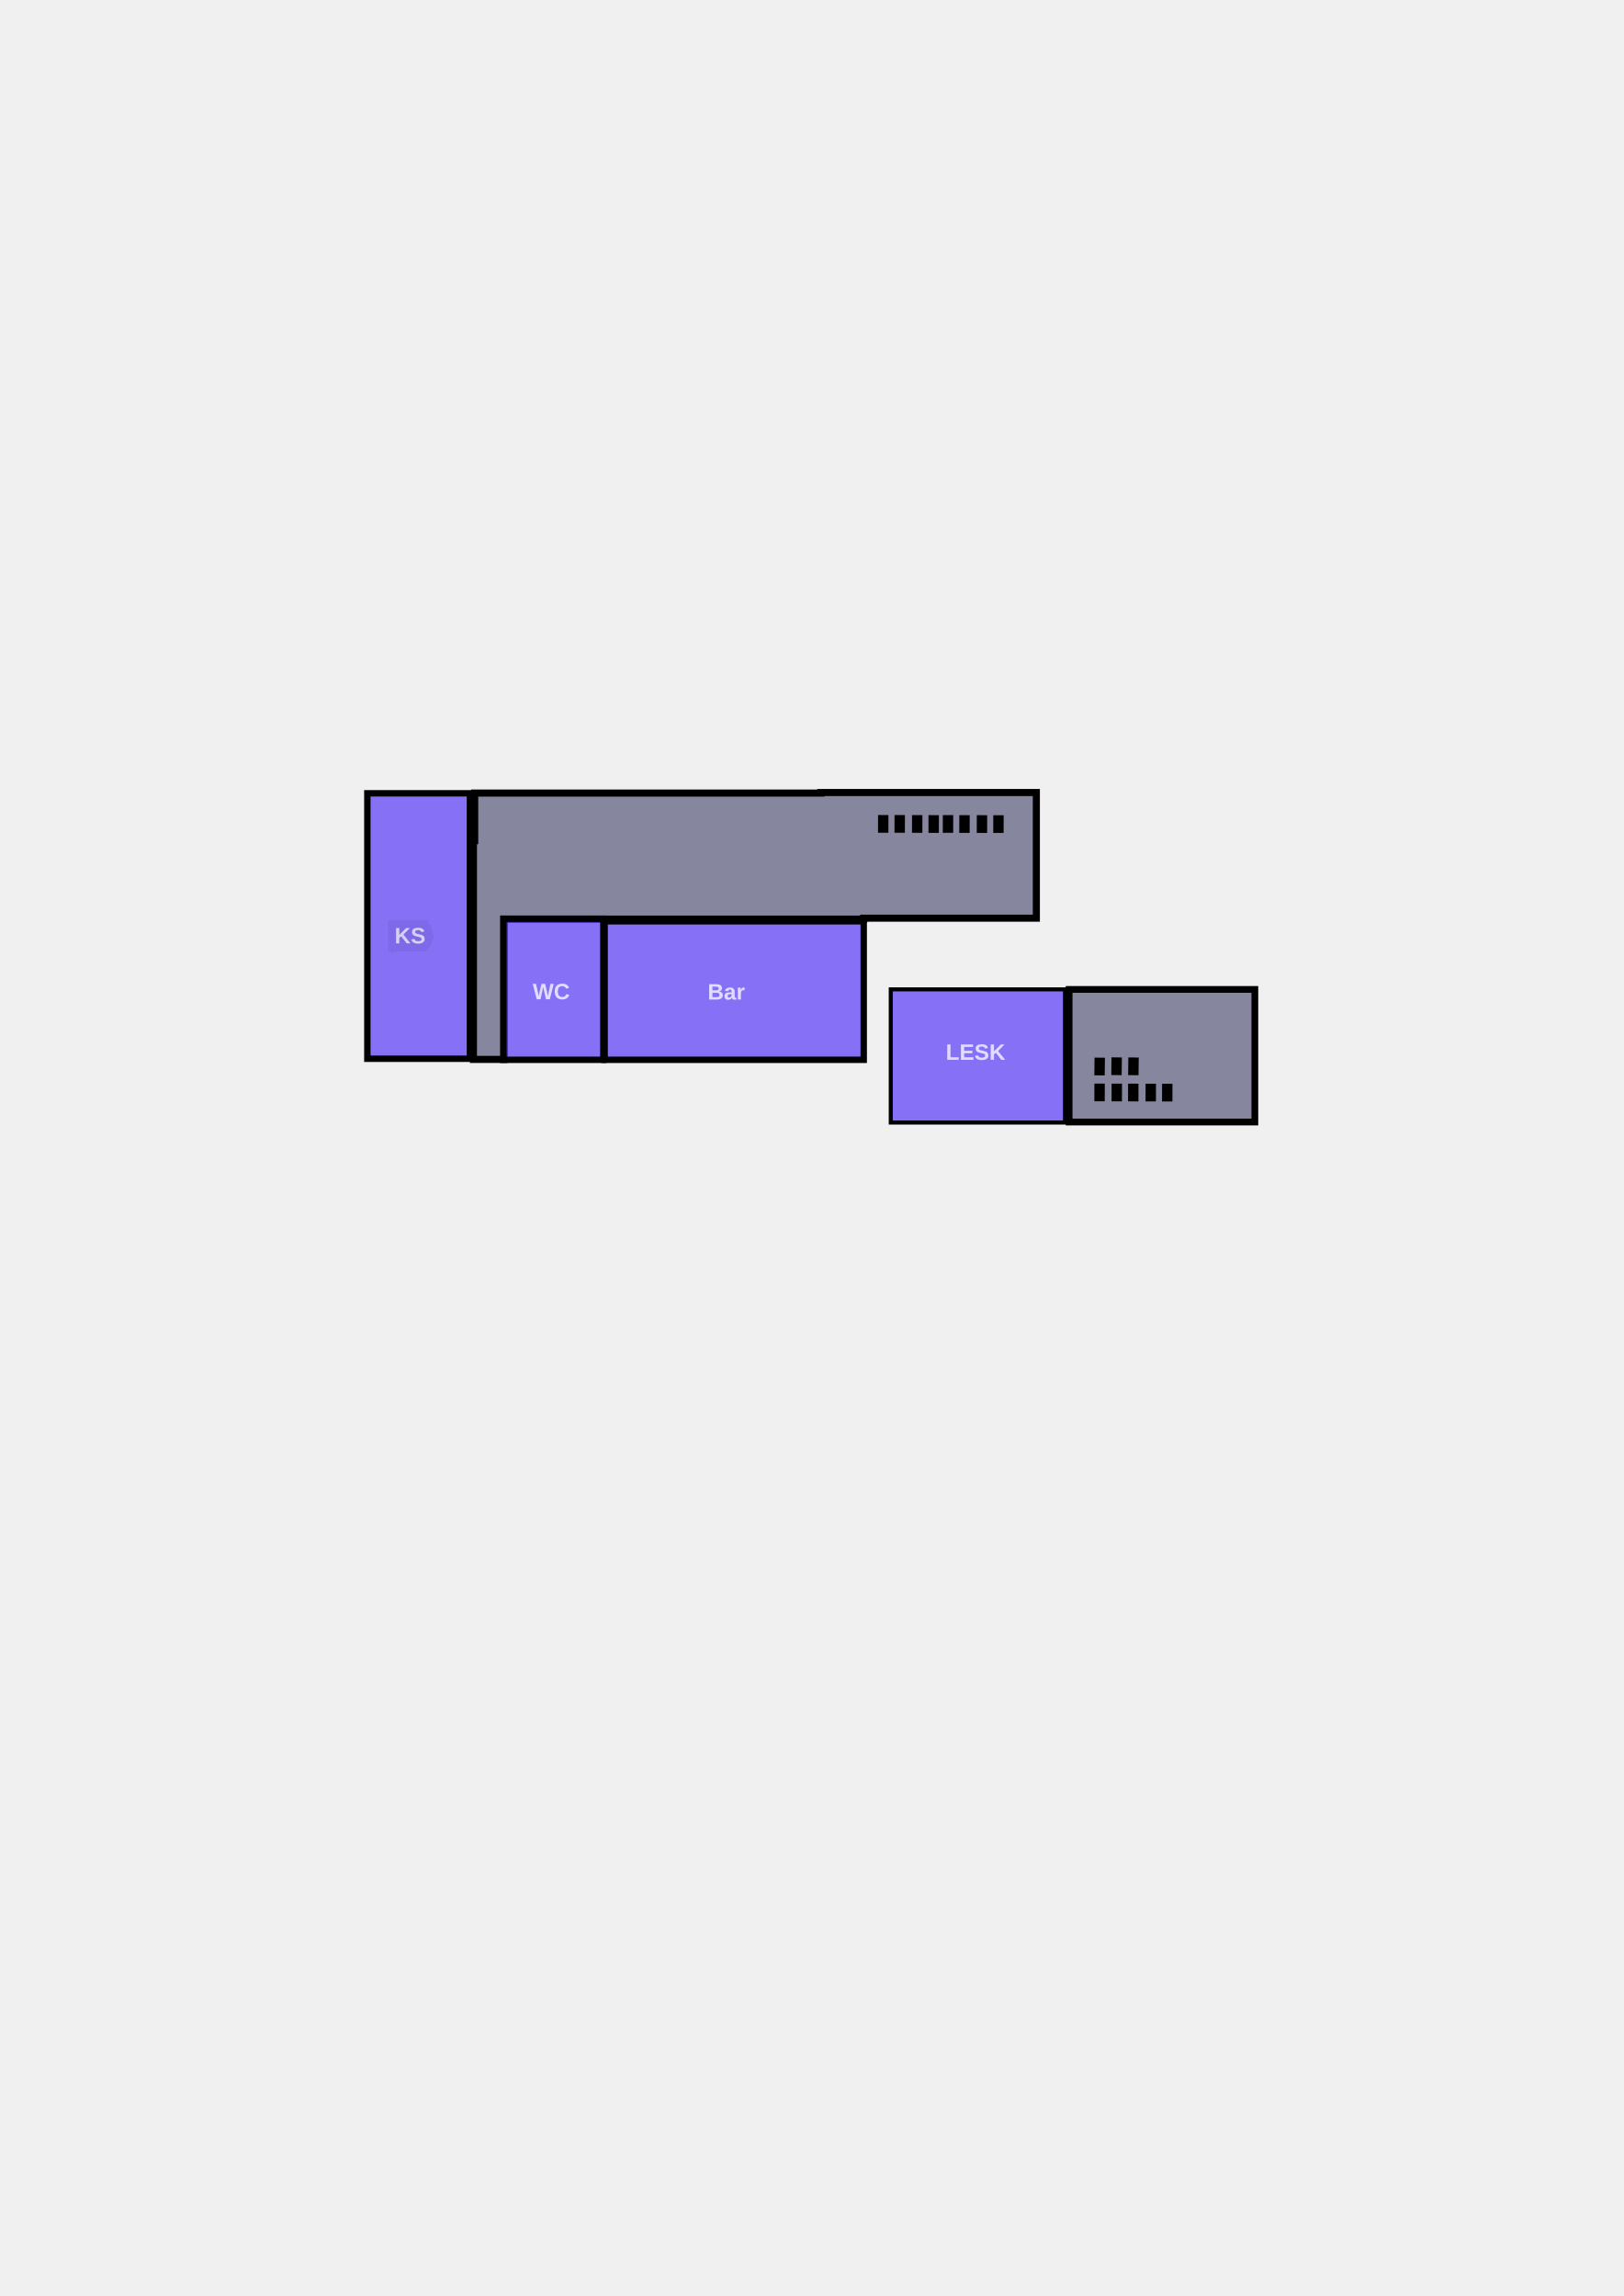
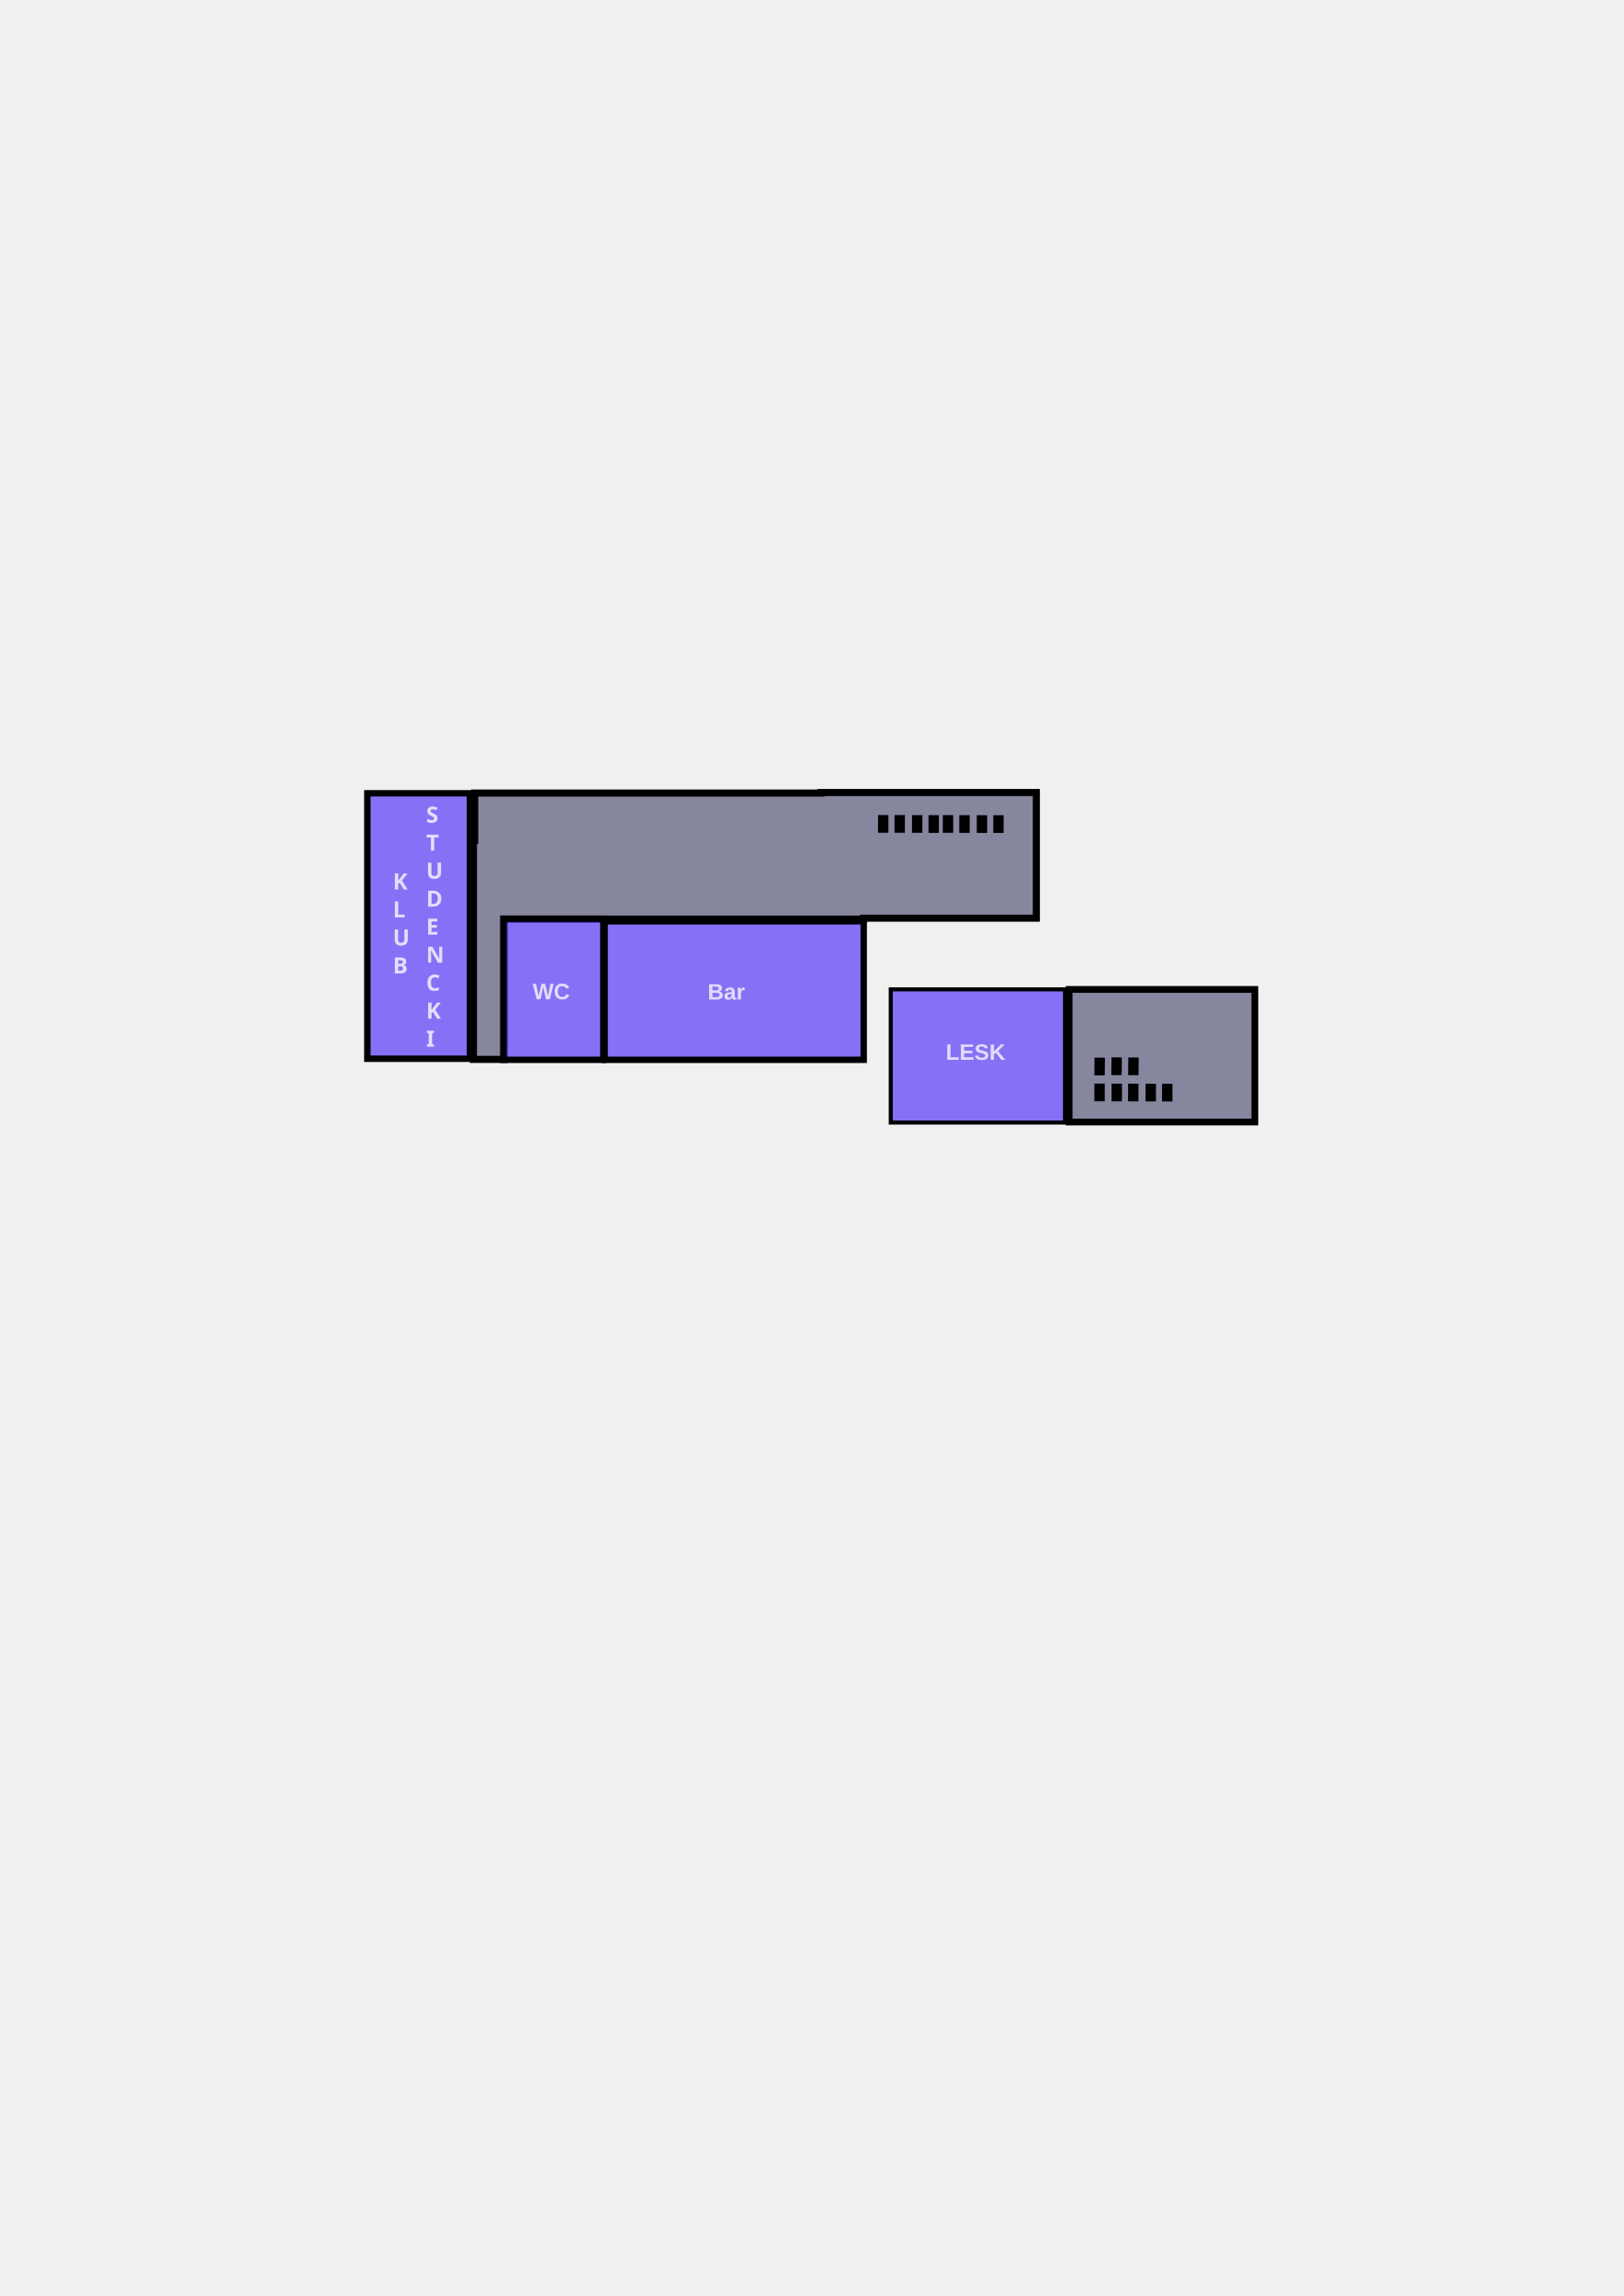
<svg xmlns="http://www.w3.org/2000/svg" width="210mm" height="297mm" viewBox="0 0 210 297" version="1.1" id="svg1">
  <defs id="defs1" />
  <g id="layer1" style="display:inline">
    <rect style="fill:#4e2ff8;fill-opacity:0.655;stroke:#000000;stroke-width:0.522;stroke-opacity:1" id="lesk" width="22.536" height="17.228" x="115.204" y="127.98" class="room" />
    <text xml:space="preserve" style="font-size:2.89px;fill:#f9fdfe;fill-opacity:0.765;stroke:none;stroke-width:0.829;stroke-opacity:1;-inkscape-font-specification:'Arial, Heavy';font-family:Arial;font-weight:900;font-style:normal;font-stretch:normal;font-variant:normal;font-variant-ligatures:normal;font-variant-caps:normal;font-variant-numeric:normal;font-variant-east-asian:normal" x="122.325" y="137.091" id="text33">
      <tspan id="tspan33" style="fill:#f9fdfe;fill-opacity:0.765;stroke:none;stroke-width:0.829;stroke-opacity:1;-inkscape-font-specification:'Arial, Heavy';font-family:Arial;font-weight:900;font-style:normal;font-stretch:normal;font-variant:normal;font-size:2.89px;font-variant-ligatures:normal;font-variant-caps:normal;font-variant-numeric:normal;font-variant-east-asian:normal" x="122.325" y="137.091">LESK</tspan>
    </text>
    <path id="korytarz" style="fill:#666887;fill-opacity:0.765;stroke:#000000;stroke-width:0.916;stroke-opacity:1" d="m 106.167,102.517 v 0.07 H 61.396 v 6.158 h -0.165 v 28.296 h 3.972 v -18.144 h 46.505 v -0.125 h 22.327 v -16.256 z" />
    <rect style="fill:#4e2ff8;fill-opacity:0.655;stroke:#000000;stroke-width:0.829;stroke-opacity:1" id="bar" width="33.509" height="17.916" x="78.199" y="119.175" class="room" />
    <text xml:space="preserve" style="font-size:2.89px;fill:#f9fdfe;fill-opacity:0.765;stroke:none;stroke-width:0.829;stroke-opacity:1;-inkscape-font-specification:'Arial, Heavy';font-family:Arial;font-weight:900;font-style:normal;font-stretch:normal;font-variant:normal;font-variant-ligatures:normal;font-variant-caps:normal;font-variant-numeric:normal;font-variant-east-asian:normal" x="91.532" y="129.297" id="text33-9">
      <tspan id="tspan33-3" style="fill:#f9fdfe;fill-opacity:0.765;stroke:none;stroke-width:0.829;stroke-opacity:1;-inkscape-font-specification:'Arial, Heavy';font-family:Arial;font-weight:900;font-style:normal;font-stretch:normal;font-variant:normal;font-size:2.89px;font-variant-ligatures:normal;font-variant-caps:normal;font-variant-numeric:normal;font-variant-east-asian:normal" x="91.532" y="129.297">Bar</tspan>
    </text>
    <rect style="fill:#4e2ff8;fill-opacity:0.655;stroke:#000000;stroke-width:0.829;stroke-opacity:1" id="klub_studencki" width="13.271" height="34.338" x="47.51" y="102.618" class="room" />
+     <text xml:space="preserve" style="font-style:normal;font-variant:normal;font-weight:900;font-stretch:normal;font-size:2.89px;font-family:Sans;-inkscape-font-specification:'Sans, Heavy';font-variant-ligatures:normal;font-variant-caps:normal;font-variant-numeric:normal;font-variant-east-asian:normal;display:inline;fill:#ffffff;fill-opacity:0.765;stroke:none;stroke-width:2.08;stroke-dasharray:none;stroke-opacity:1" x="55.259" y="106.131" id="text33-9-6-1-3" transform="scale(0.9973058,1.002701)">
+       <tspan id="tspan29" x="55.259" y="106.131">S</tspan>
+       <tspan id="tspan30" x="55.259" y="109.743">T</tspan>
+       <tspan id="tspan31" x="55.259" y="113.355">U</tspan>
+       <tspan id="tspan32" x="55.259" y="116.967">D</tspan>
+       <tspan id="tspan34" x="55.259" y="120.579">E</tspan>
+       <tspan id="tspan35" x="55.259" y="124.191">N</tspan>
+       <tspan id="tspan36" x="55.259" y="127.803">C</tspan>
+       <tspan id="tspan37" x="55.259" y="131.415">K</tspan>
+       <tspan id="tspan38" x="55.259" y="135.028">I</tspan>
+     </text>
    <rect style="fill:#4e2ff8;fill-opacity:0.655;stroke:#000000;stroke-width:0.829;stroke-opacity:1" id="wc" width="12.939" height="18.247" x="65.094" y="118.844" class="room" />
    <text xml:space="preserve" style="font-size:2.89px;fill:#f9fdfe;fill-opacity:0.765;stroke:none;stroke-width:0.68;stroke-opacity:1;-inkscape-font-specification:'Arial, Heavy';font-family:Arial;font-weight:900;font-style:normal;font-stretch:normal;font-variant:normal;font-variant-ligatures:normal;font-variant-caps:normal;font-variant-numeric:normal;font-variant-east-asian:normal" x="69.087" y="128.91" id="text33-9-6" transform="scale(0.9973058,1.002701)">
      <tspan id="tspan33-3-2" style="font-style:normal;font-variant:normal;font-weight:900;font-stretch:normal;font-size:2.89px;font-family:Arial;-inkscape-font-specification:'Arial, Heavy';font-variant-ligatures:normal;font-variant-caps:normal;font-variant-numeric:normal;font-variant-east-asian:normal;fill:#f9fdfe;fill-opacity:0.765;stroke:none;stroke-width:0.68;stroke-opacity:1" x="69.087" y="128.91">WC</tspan>
    </text>
-     <text xml:space="preserve" style="font-size:2.89px;fill:#ffffff;fill-opacity:0.765;stroke:none;stroke-width:2.08;stroke-dasharray:none;stroke-opacity:1;-inkscape-font-specification:'Arial, Heavy';font-family:Arial;font-weight:900;font-style:normal;font-stretch:normal;font-variant:normal;font-variant-ligatures:normal;font-variant-caps:normal;font-variant-numeric:normal;font-variant-east-asian:normal" x="51.177" y="121.704" id="text33-9-6-1" transform="scale(0.9973058,1.002701)">
-       <tspan id="tspan33-3-2-8" style="font-style:normal;font-variant:normal;font-weight:900;font-stretch:normal;font-size:2.89px;font-family:Arial;-inkscape-font-specification:'Arial, Heavy';font-variant-ligatures:normal;font-variant-caps:normal;font-variant-numeric:normal;font-variant-east-asian:normal;fill:#ffffff;fill-opacity:0.765;stroke:#000000;stroke-width:2.08;stroke-dasharray:none;stroke-opacity:0.06" x="51.177" y="121.704">KS</tspan>
+     <text xml:space="preserve" style="font-style:normal;font-variant:normal;font-weight:900;font-stretch:normal;font-size:2.89px;font-family:Sans;-inkscape-font-specification:'Sans, Heavy';font-variant-ligatures:normal;font-variant-caps:normal;font-variant-numeric:normal;font-variant-east-asian:normal;fill:#ffffff;fill-opacity:0.765;stroke:none;stroke-width:2.08;stroke-dasharray:none;stroke-opacity:1" x="50.942" y="114.74" id="text33-9-6-1" transform="scale(0.9973058,1.002701)">
+       <tspan id="tspan25" x="50.942" y="114.74">K</tspan>
+       <tspan id="tspan26" x="50.942" y="118.352">L</tspan>
+       <tspan id="tspan27" x="50.942" y="121.964">U</tspan>
+       <tspan id="tspan28" x="50.942" y="125.576">B</tspan>
    </text>
    <rect style="fill:#666887;fill-opacity:0.765;stroke:#000000;stroke-width:0.872;stroke-opacity:1" id="rect1" width="24.022" height="17.152" x="138.273" y="127.988" />
    <rect style="display:inline;fill:#10698f;fill-opacity:0.765;stroke:#000000;stroke-width:0.799;stroke-opacity:1" id="rect2-5-6-1-0-0-7-2-0" width="1.491" height="0.544" x="105.543" y="-129.663" transform="rotate(90.13847)" />
    <rect style="display:inline;fill:#10698f;fill-opacity:0.765;stroke:#000000;stroke-width:0.799;stroke-opacity:1" id="rect2-5-6-1-0-0-3-9-0-3" width="1.491" height="0.544" x="105.543" y="-127.531" transform="rotate(90.13847)" />
    <rect style="display:inline;fill:#10698f;fill-opacity:0.765;stroke:#000000;stroke-width:0.799;stroke-opacity:1" id="rect2-5-6-1-0-0-5-1-8-3" width="1.491" height="0.544" x="105.543" y="-125.269" transform="rotate(90.13847)" />
    <rect style="display:inline;fill:#10698f;fill-opacity:0.765;stroke:#000000;stroke-width:0.799;stroke-opacity:1" id="rect2-5-6-1-0-0-3-6-7-8-8" width="1.491" height="0.544" x="105.543" y="-123.137" transform="rotate(90.13847)" />
    <rect style="display:inline;fill:#10698f;fill-opacity:0.765;stroke:#000000;stroke-width:0.799;stroke-opacity:1" id="rect2-5-6-1-0-0-7-2-1" width="1.491" height="0.544" x="105.551" y="-121.286" transform="rotate(90.13847)" />
    <rect style="display:inline;fill:#10698f;fill-opacity:0.765;stroke:#000000;stroke-width:0.799;stroke-opacity:1" id="rect2-5-6-1-0-0-3-9-0-6" width="1.491" height="0.544" x="105.551" y="-119.154" transform="rotate(90.13847)" />
    <rect style="display:inline;fill:#10698f;fill-opacity:0.765;stroke:#000000;stroke-width:0.799;stroke-opacity:1" id="rect2-5-6-1-0-0-5-1-8-8" width="1.491" height="0.544" x="105.551" y="-116.892" transform="rotate(90.13847)" />
    <rect style="display:inline;fill:#10698f;fill-opacity:0.765;stroke:#000000;stroke-width:0.799;stroke-opacity:1" id="rect2-5-6-1-0-0-3-6-7-8-7" width="1.491" height="0.544" x="105.551" y="-114.76" transform="rotate(90.13847)" />
    <rect style="display:inline;fill:#10698f;fill-opacity:0.765;stroke:#000000;stroke-width:0.799;stroke-opacity:1" id="rect2-5-6-1-0-0-7-2" width="1.491" height="0.544" x="140.224" y="-151.577" transform="rotate(90.13847)" />
    <rect style="display:inline;fill:#10698f;fill-opacity:0.765;stroke:#000000;stroke-width:0.799;stroke-opacity:1" id="rect2-5-6-1-0-0-3-9-0" width="1.491" height="0.544" x="140.224" y="-149.446" transform="rotate(90.13847)" />
    <rect style="display:inline;fill:#10698f;fill-opacity:0.765;stroke:#000000;stroke-width:0.799;stroke-opacity:1" id="rect2-5-6-1-0-0-5-1-8" width="1.491" height="0.544" x="140.224" y="-147.183" transform="rotate(90.13847)" />
    <rect style="display:inline;fill:#10698f;fill-opacity:0.765;stroke:#000000;stroke-width:0.799;stroke-opacity:1" id="rect2-5-6-1-0-0-3-6-7-8" width="1.491" height="0.544" x="140.224" y="-145.051" transform="rotate(90.13847)" />
    <rect style="display:inline;fill:#10698f;fill-opacity:0.765;stroke:#000000;stroke-width:0.799;stroke-opacity:1" id="rect2-5-6-1-0-0-33-9-1" width="1.491" height="0.544" x="140.224" y="-142.825" transform="rotate(90.13847)" />
    <rect style="display:inline;fill:#10698f;fill-opacity:0.765;stroke:#000000;stroke-width:0.799;stroke-opacity:1" id="rect2-5-6-1-0-0-5-1-6" width="1.491" height="0.544" x="135.548" y="-146.224" transform="rotate(90.64363)" />
    <rect style="display:inline;fill:#10698f;fill-opacity:0.765;stroke:#000000;stroke-width:0.799;stroke-opacity:1" id="rect2-5-6-1-0-0-3-6-7-5" width="1.491" height="0.544" x="135.607" y="-144.032" transform="rotate(90.64363)" />
    <rect style="display:inline;fill:#10698f;fill-opacity:0.765;stroke:#000000;stroke-width:0.799;stroke-opacity:1" id="stairs_piwnica" width="1.491" height="0.544" x="135.533" y="-148.403" transform="rotate(90.64363)" />
  </g>
</svg>
